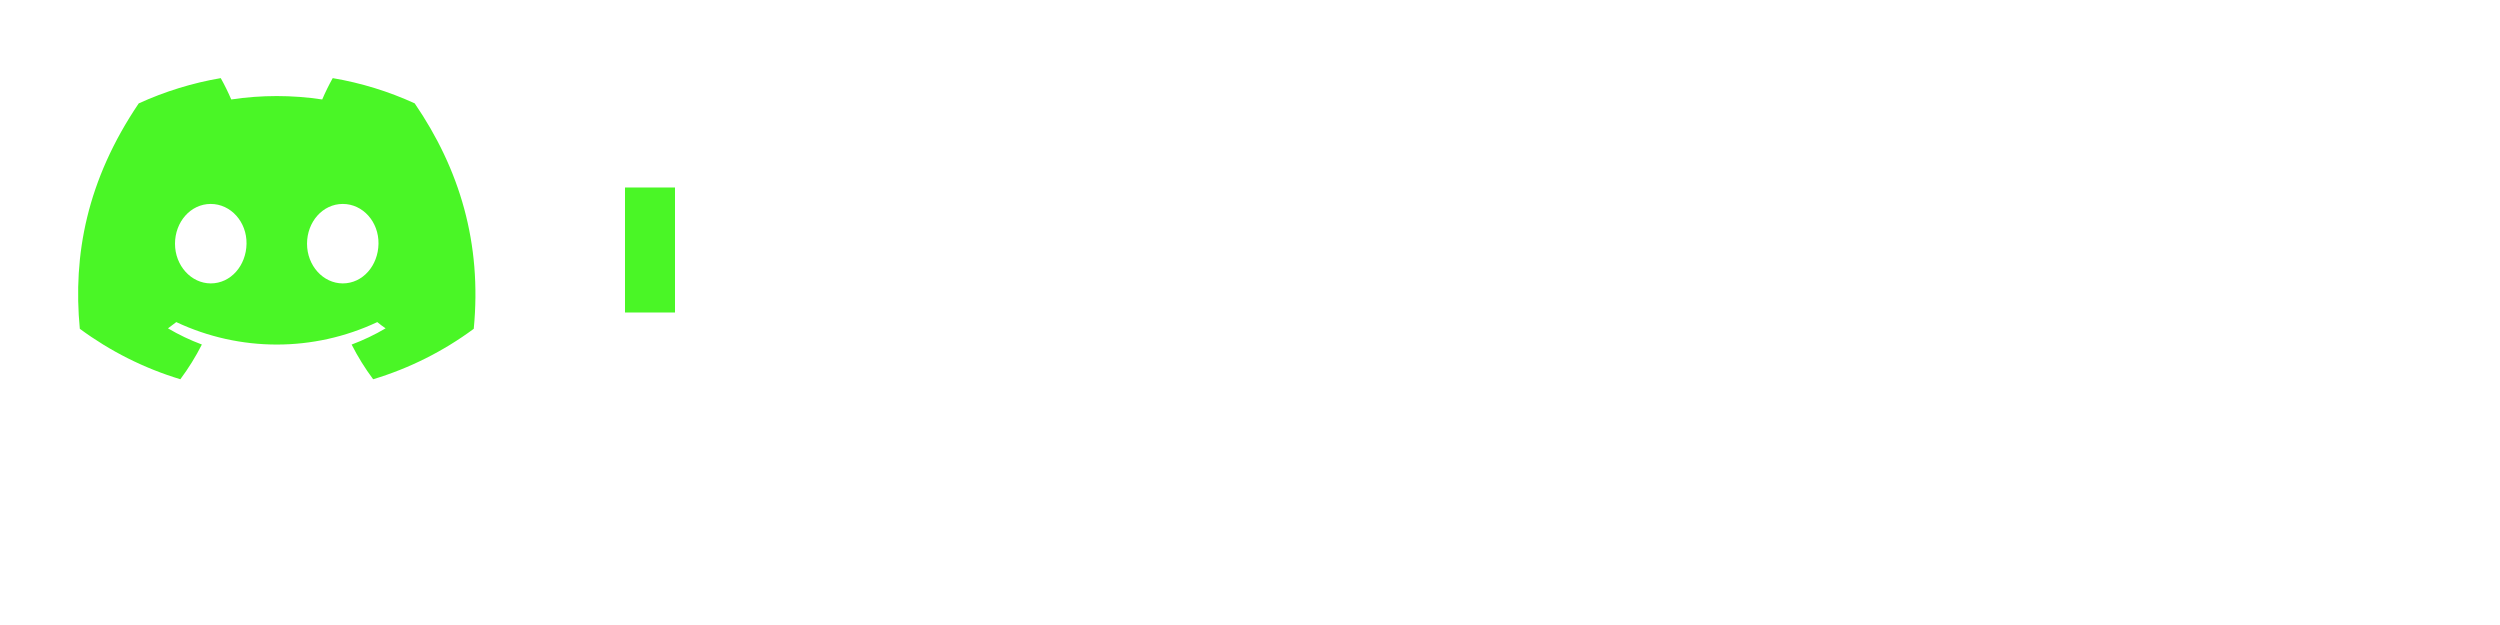
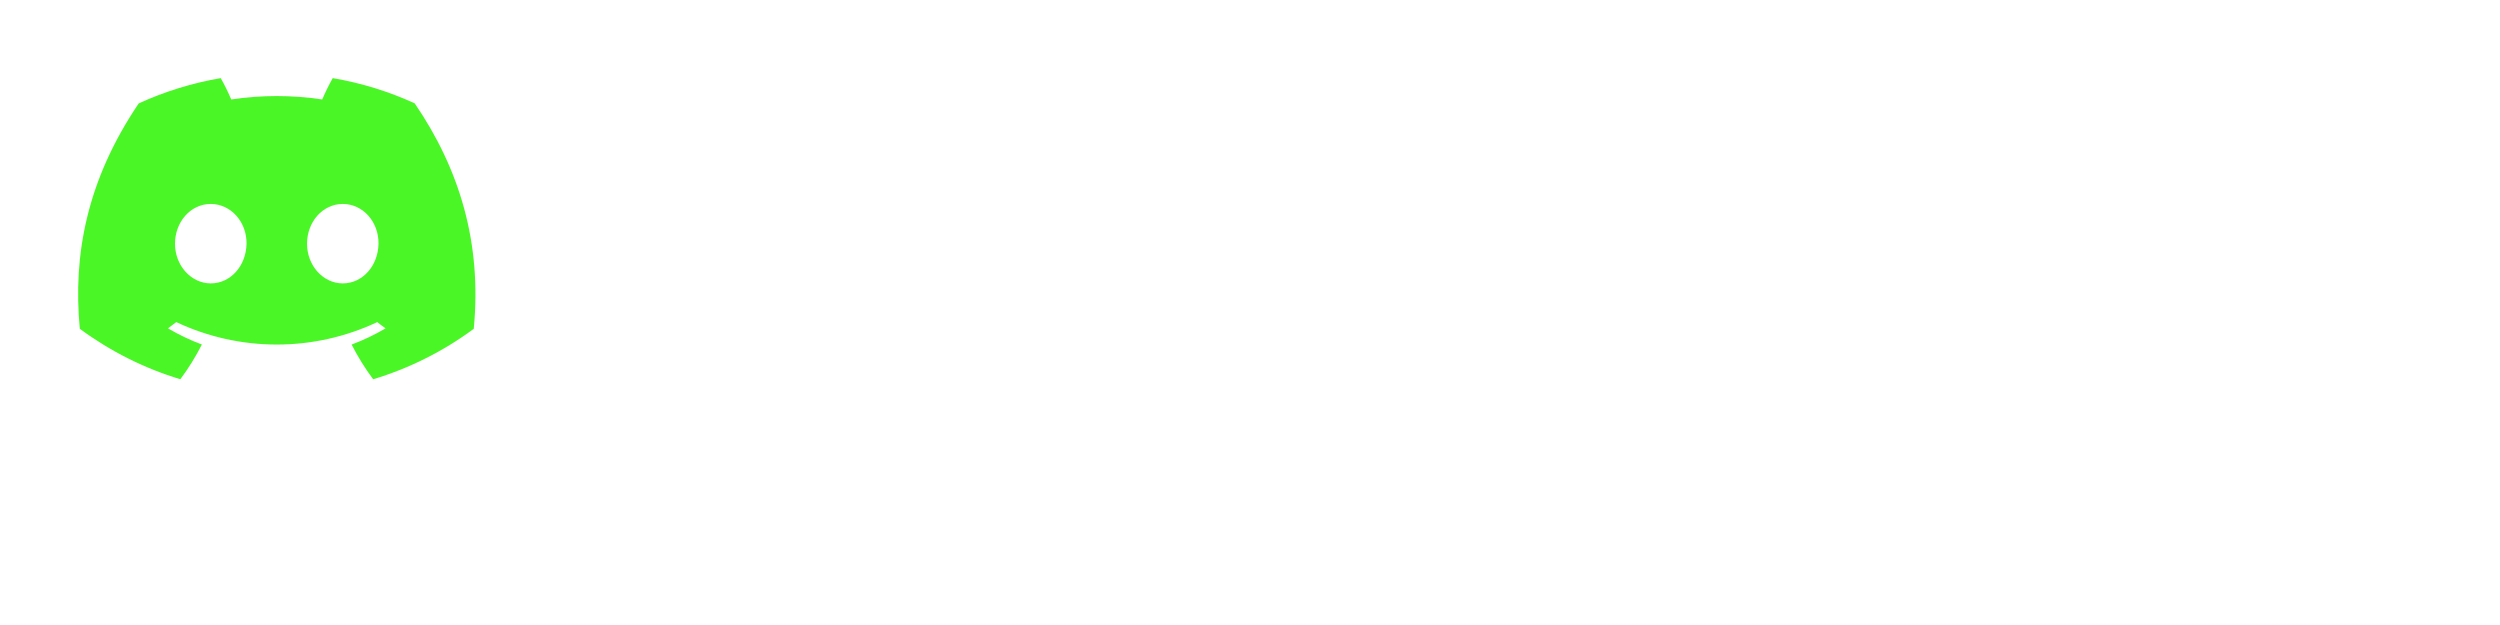
<svg xmlns="http://www.w3.org/2000/svg" viewBox="0 0 400 100" width="400" height="100">
  <a href="https://discord.gg/N8KbBqDCGw" target="_blank">
    <path class="cls-1" d="M107.7,8.07A105.15,105.15,0,0,0,81.47,0a72.06,72.06,0,0,0-3.36,6.83A97.68,97.68,0,0,0,49,6.83,72.37,72.37,0,0,0,45.64,0,105.89,105.89,0,0,0,19.39,8.09C2.79,32.65-1.71,56.6.54,80.21h0A105.73,105.73,0,0,0,32.71,96.36,77.7,77.7,0,0,0,39.6,85.25a68.42,68.42,0,0,1-10.85-5.18c.91-.66,1.8-1.34,2.66-2a75.57,75.57,0,0,0,64.32,0c.87.71,1.76,1.39,2.66,2a68.68,68.68,0,0,1-10.87,5.19,77,77,0,0,0,6.89,11.1A105.25,105.25,0,0,0,126.6,80.22h0C129.24,52.84,122.09,29.11,107.7,8.07ZM42.45,65.69C36.18,65.69,31,60,31,53s5-12.74,11.43-12.74S54,46,53.89,53,48.84,65.69,42.45,65.69Zm42.24,0C78.41,65.69,73.25,60,73.25,53s5-12.74,11.44-12.74S96.23,46,96.12,53,91.08,65.69,84.69,65.69Z" fill="#4AF626" transform="scale(0.5) translate(25, 25)" />
    <text id="typedText" x="100" y="50" fill="#4AF626" style="font-family:monospace;font-size:16px;" />
-     <rect id="cursor" x="100" y="30" width="8" height="20" fill="#4AF626" />
+     <rect id="cursor" x="100" y="30" width="8" height="20" fill="#4AF626" visibility="hidden" />
  </a>
</svg>
